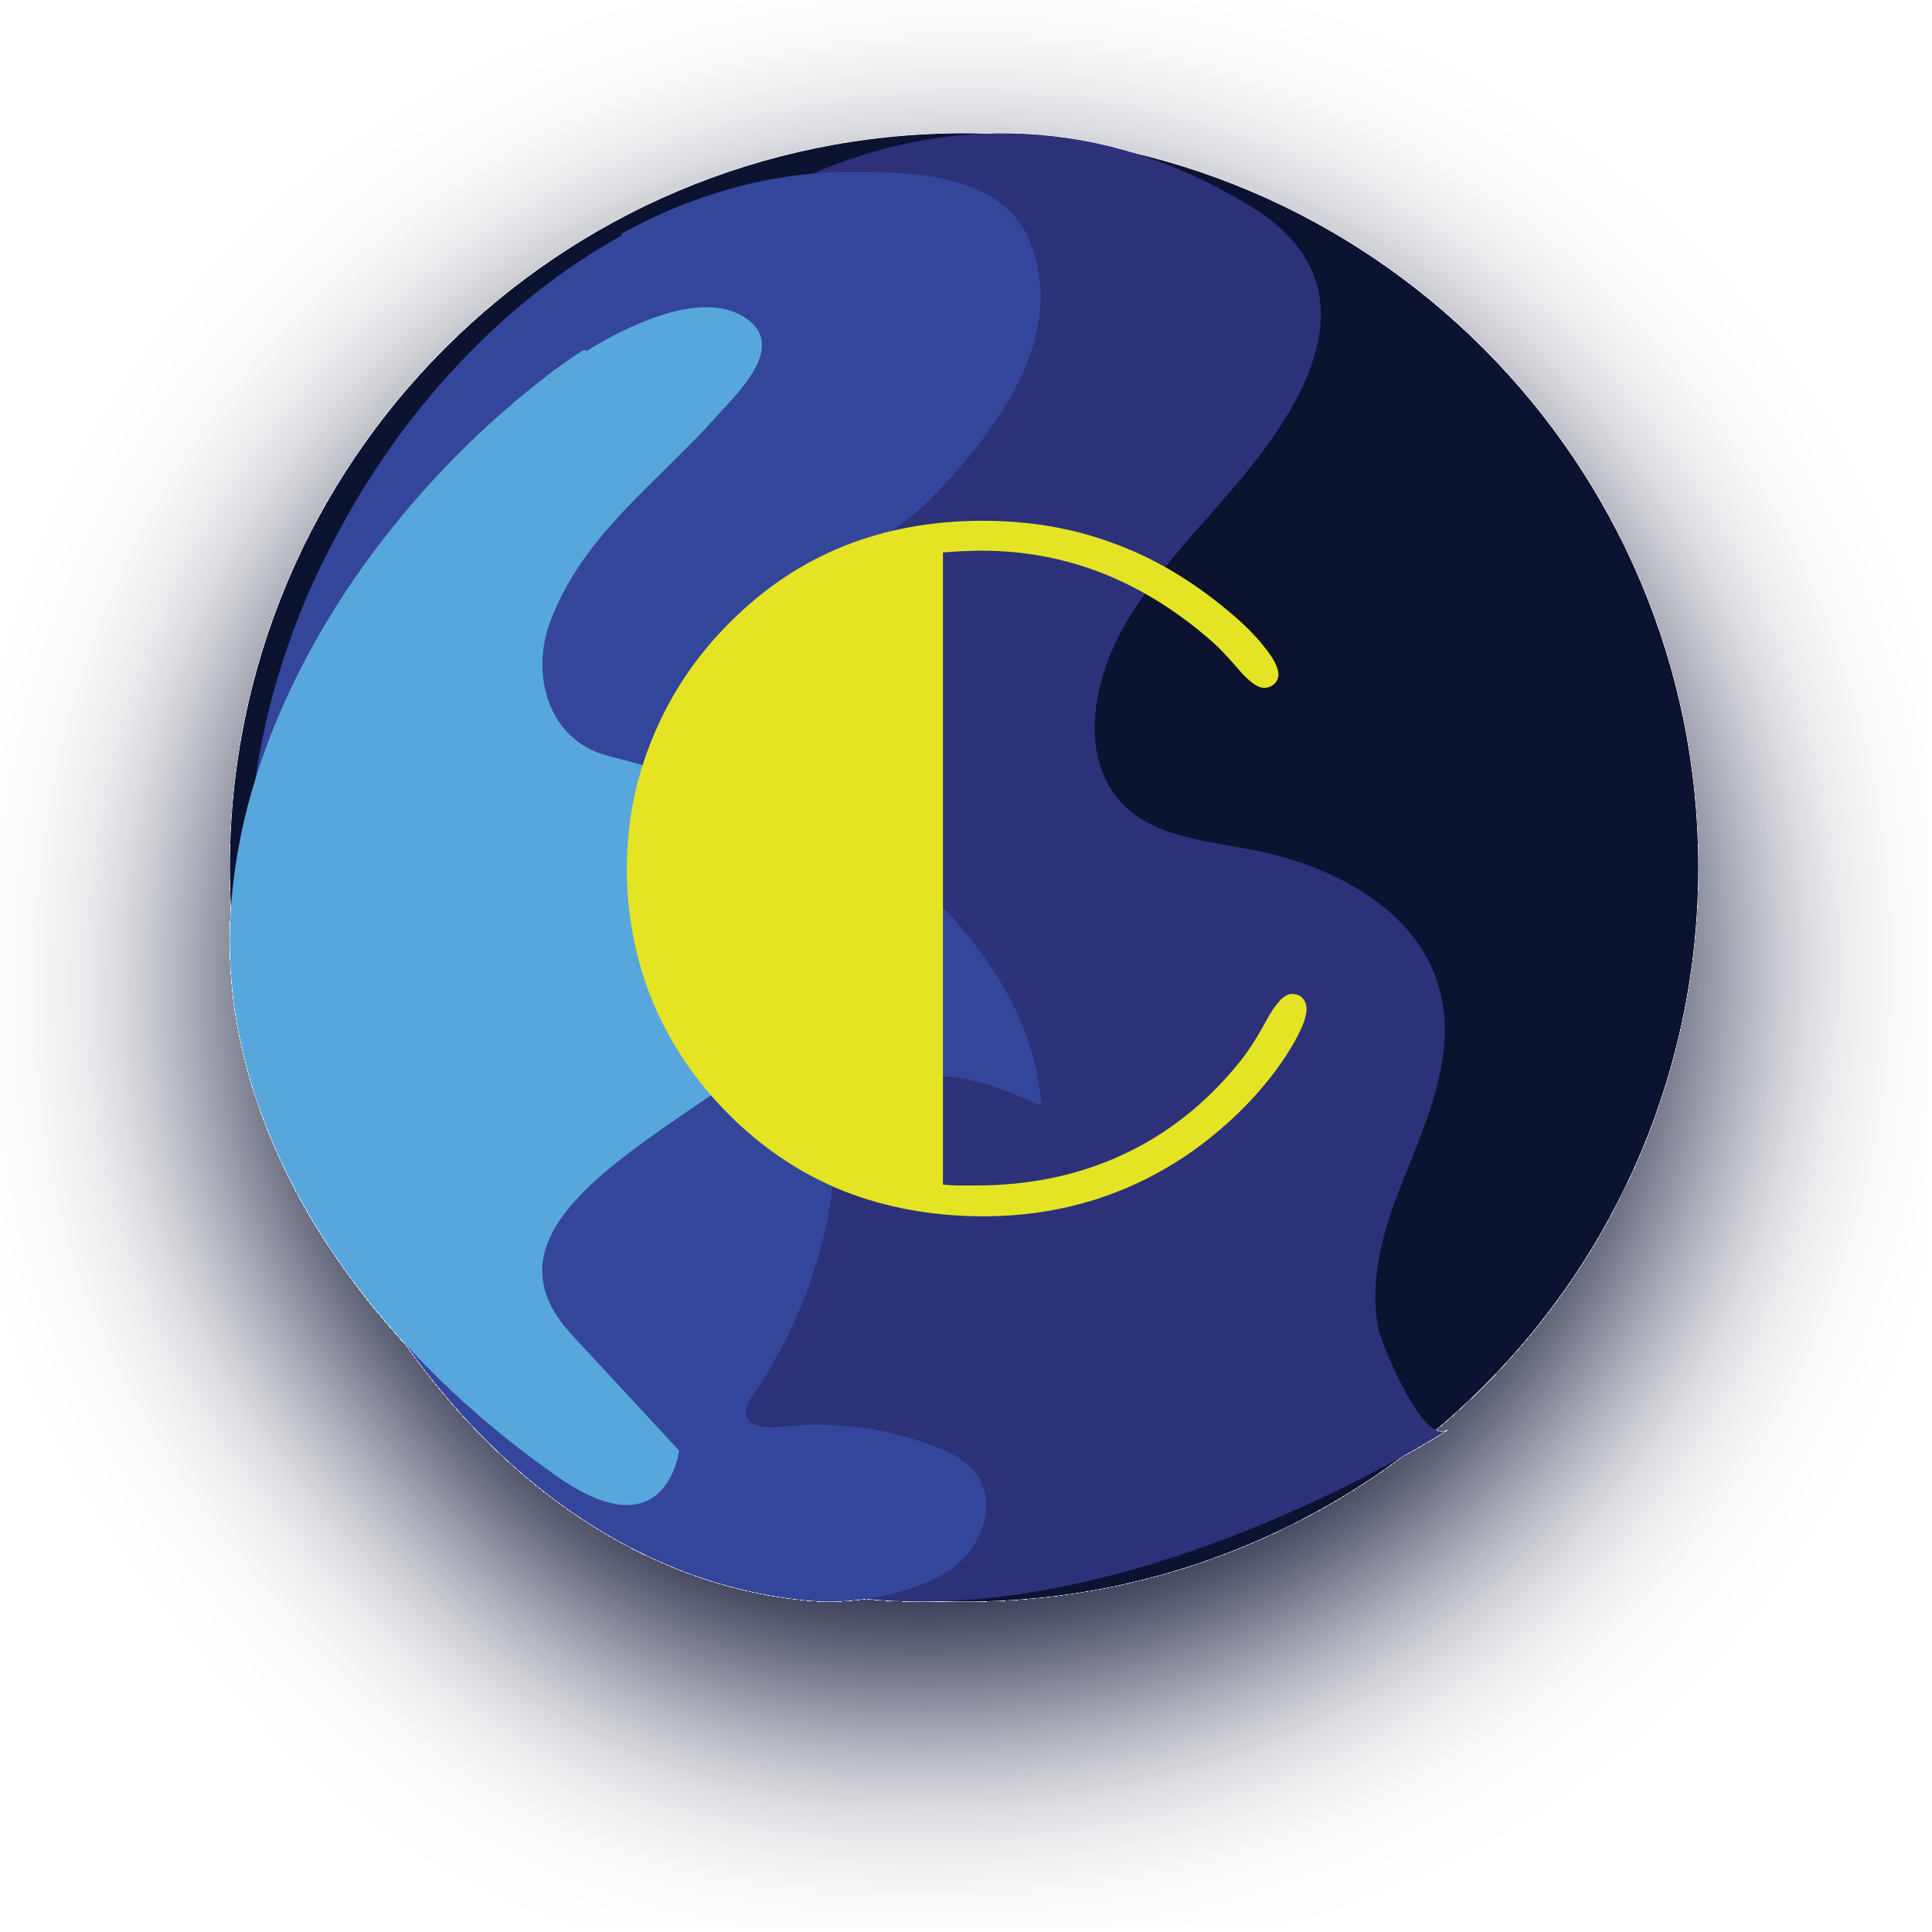
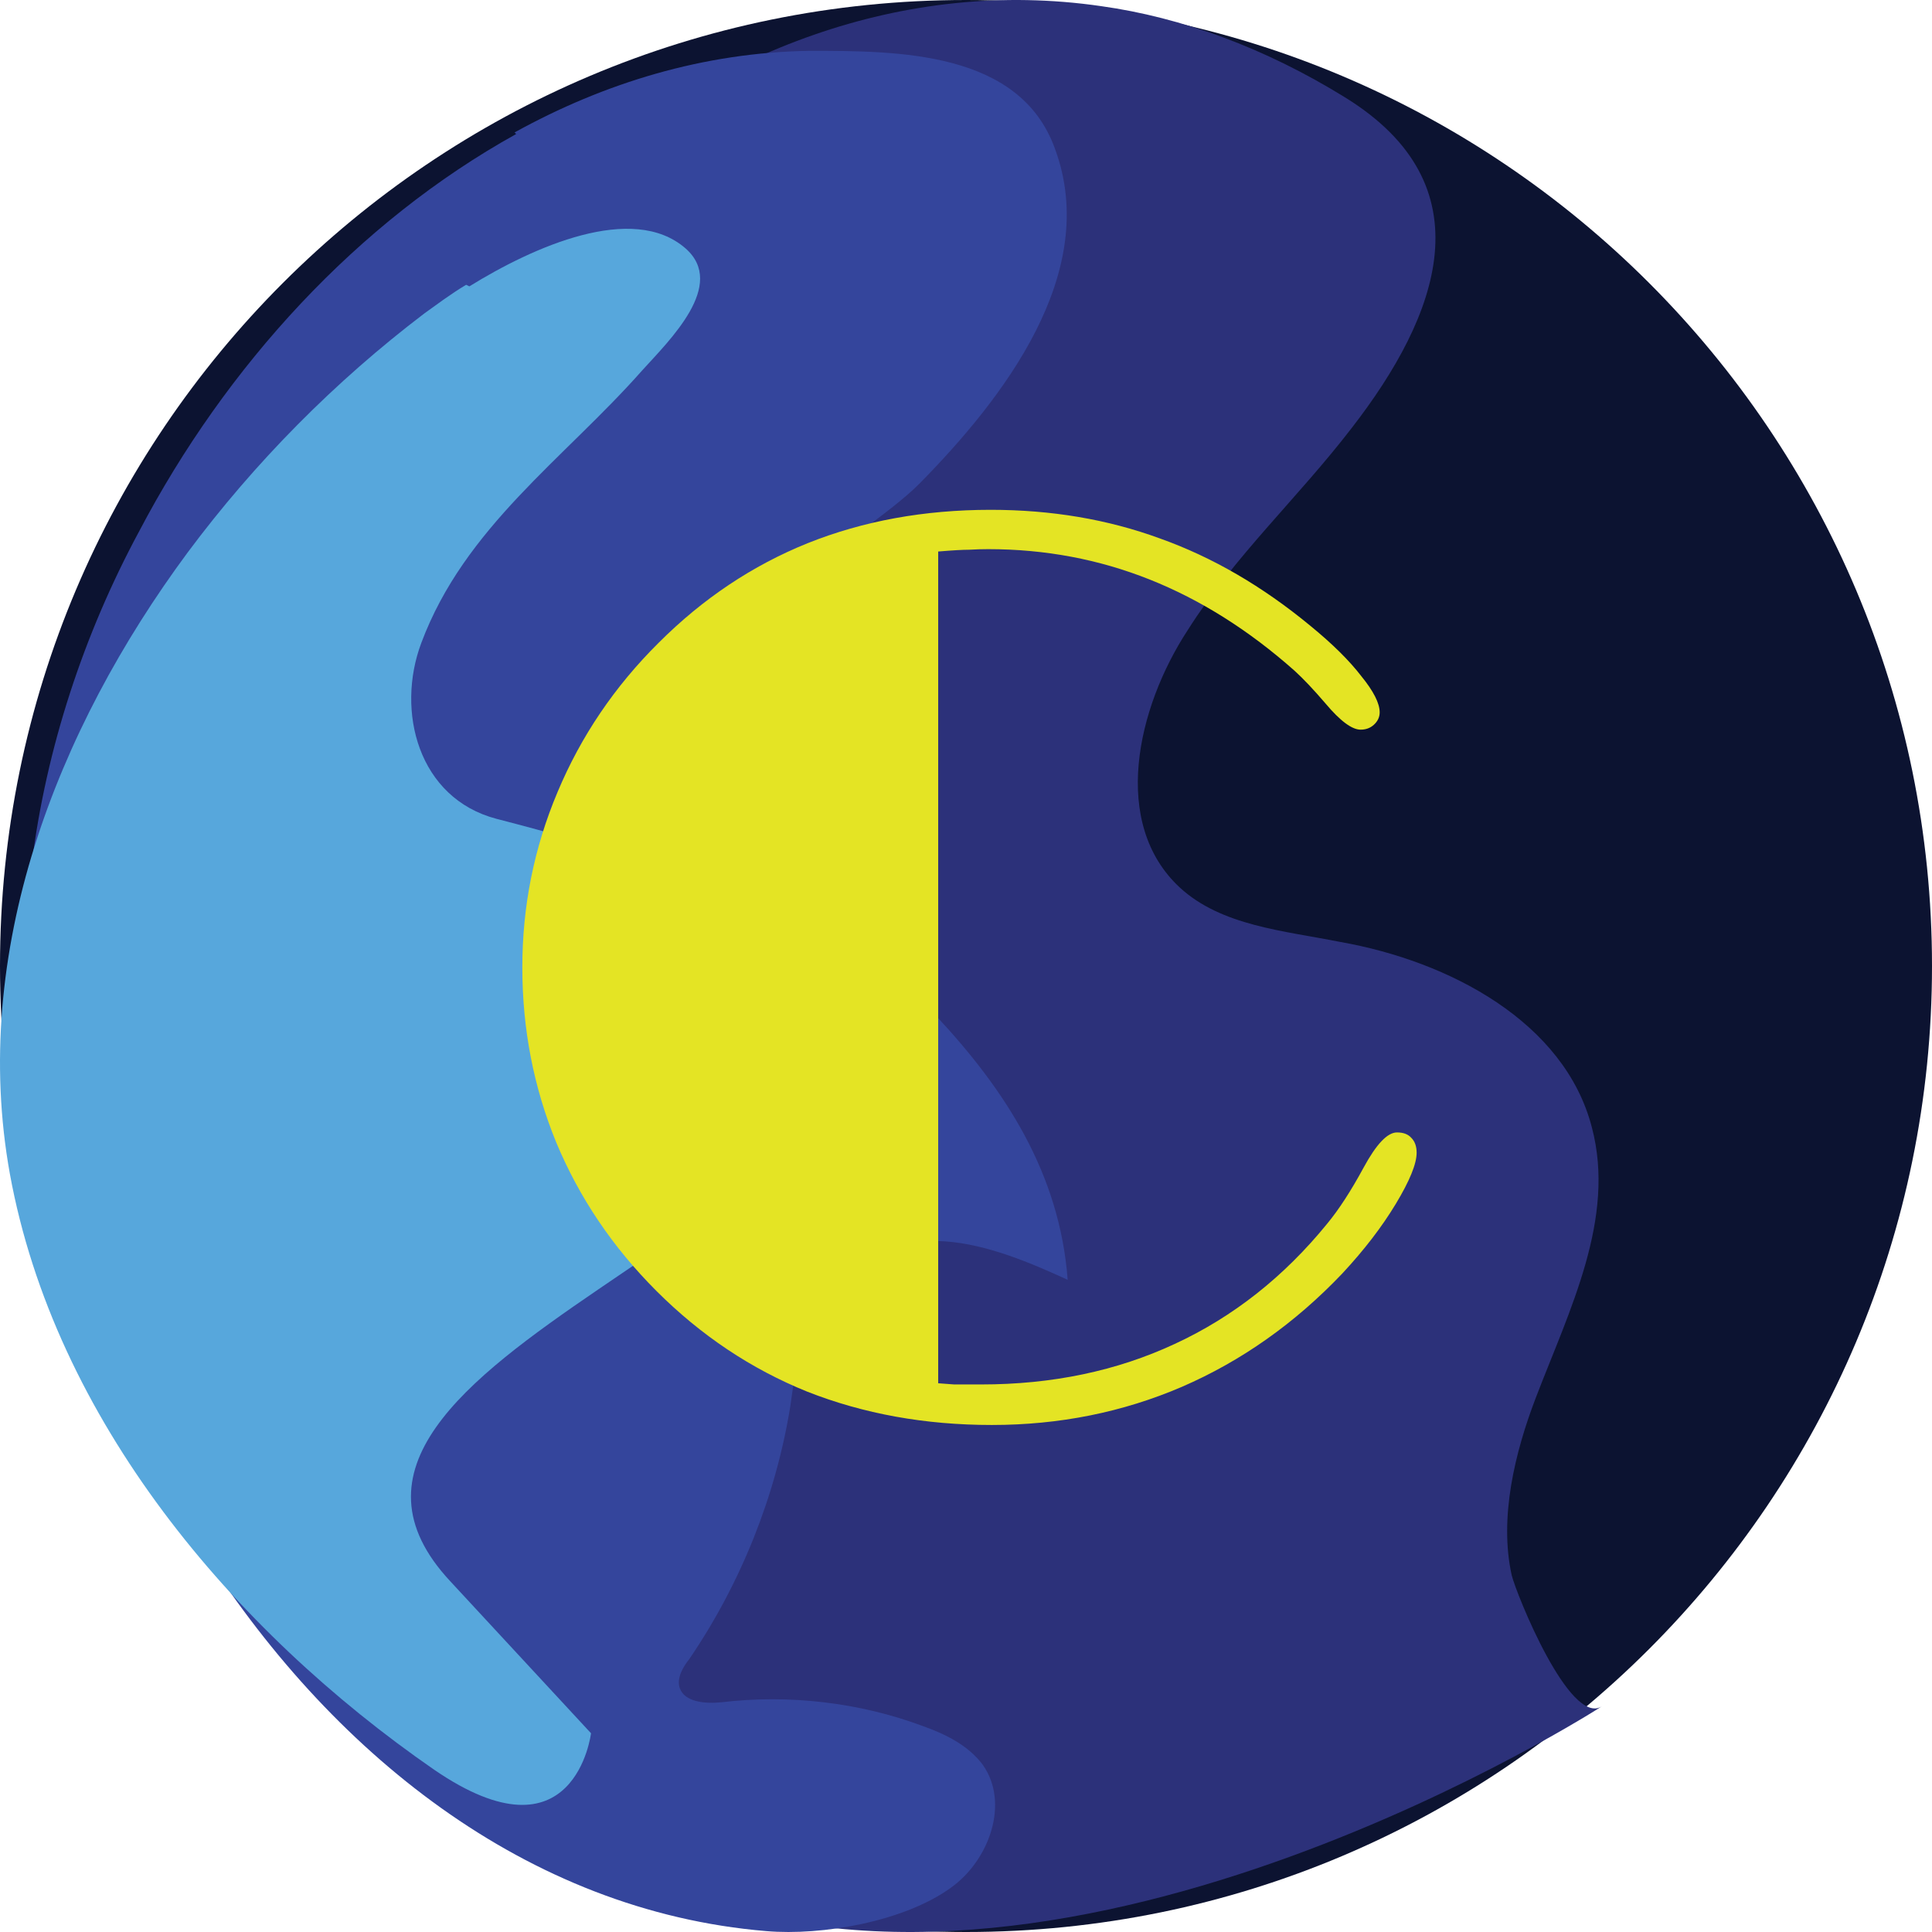
- <svg xmlns="http://www.w3.org/2000/svg" width="100" height="100" viewBox="0 0 100 100" fill="none">
-   <g filter="url(#filter0_d_879_2494)">
-     <path d="M49.9 82.9C70.887 82.9 87.9 65.887 87.9 44.9C87.9 23.913 70.887 6.9 49.9 6.9C28.913 6.9 11.9 23.913 11.9 44.9C11.9 65.887 28.913 82.9 49.9 82.9Z" fill="#0C1331" />
-     <path d="M55.219 7.142C58.373 7.583 61.653 8.778 64.807 10.729C70.421 14.19 68.529 19.287 65.059 23.754C62.978 26.46 60.454 28.788 58.625 31.683C56.606 34.766 55.597 39.297 58.31 41.813C59.95 43.324 62.41 43.513 64.618 43.953C68.907 44.708 73.449 47.099 74.522 51.252C75.468 54.839 73.638 58.426 72.314 61.886C71.494 64.026 70.863 66.606 71.367 68.871C71.557 69.626 73.638 74.786 74.9 74.031C74.9 74.031 54.209 87.371 38.755 81.33C32.446 78.876 29.04 70.192 26.958 64.403C23.678 55.154 22.101 44.897 23.3 35.081C25.129 18.846 39.638 4.877 55.219 7.142Z" fill="#2C317A" />
-     <path d="M32.141 12.11C35.673 10.159 39.583 8.963 43.746 8.9C47.215 8.9 52.008 8.9 53.395 12.74C55.224 17.65 51.314 22.623 48.097 25.896C45.764 28.288 37.376 32.632 38.574 36.597C38.826 37.416 39.394 38.045 40.025 38.675C45.322 44.088 53.269 48.872 53.9 57.245C52.386 56.552 50.746 55.86 49.107 55.734C47.467 55.608 45.575 56.111 44.502 57.37C43.367 58.692 43.241 60.518 42.989 62.218C42.421 65.743 41.034 69.205 39.015 72.163C38.763 72.478 38.511 72.919 38.637 73.296C38.826 73.863 39.646 73.926 40.277 73.863C42.926 73.548 45.701 73.863 48.224 74.807C49.107 75.122 49.99 75.563 50.557 76.318C51.63 77.829 50.81 80.095 49.296 81.165C47.467 82.487 44.25 83.053 42.043 82.865C23.185 81.291 10.949 57.874 13.157 40.815C13.724 36.346 15.175 31.876 17.382 27.785C20.788 21.301 25.96 15.636 32.204 12.173L32.141 12.11Z" fill="#34459C" />
-     <path d="M30.363 18.165C32.882 16.606 36.786 14.861 38.865 16.669C40.502 18.103 38.235 20.285 37.164 21.469C34.078 24.96 30.174 27.641 28.473 32.191C27.465 34.872 28.347 38.301 31.433 39.111C35.275 40.109 42.833 42.104 44.533 46.093C48.312 54.883 21.483 60.369 29.607 69.097L35.149 75.082C35.149 75.082 34.519 80.318 28.977 76.516C21.042 71.029 14.051 62.738 12.287 53.075C10.713 44.348 14.114 35.62 19.278 28.638C21.923 25.085 25.072 21.905 28.599 19.225C29.04 18.913 29.607 18.477 30.237 18.103L30.363 18.165Z" fill="#57A7DC" />
-   </g>
-   <path d="M48.806 61.314C48.994 61.33 49.205 61.345 49.439 61.361C49.689 61.361 50.041 61.361 50.494 61.361C53.291 61.361 55.83 60.83 58.111 59.767C60.408 58.705 62.408 57.127 64.111 55.033C64.564 54.486 65.041 53.752 65.541 52.83C66.041 51.908 66.478 51.447 66.853 51.447C67.103 51.447 67.291 51.517 67.416 51.658C67.556 51.798 67.627 51.994 67.627 52.244C67.627 52.681 67.353 53.353 66.806 54.259C66.259 55.166 65.556 56.08 64.697 57.002C62.837 58.955 60.736 60.439 58.392 61.455C56.064 62.455 53.572 62.955 50.916 62.955C48.291 62.955 45.869 62.517 43.65 61.642C41.447 60.752 39.47 59.431 37.72 57.681C36.002 55.962 34.689 54.017 33.783 51.845C32.892 49.673 32.447 47.377 32.447 44.955C32.447 42.548 32.908 40.252 33.83 38.064C34.752 35.861 36.08 33.9 37.814 32.181C39.548 30.447 41.502 29.142 43.673 28.267C45.861 27.392 48.259 26.955 50.869 26.955C53.259 26.955 55.478 27.33 57.525 28.08C59.587 28.814 61.564 29.962 63.455 31.525C64.314 32.228 64.978 32.884 65.447 33.494C65.931 34.087 66.173 34.564 66.173 34.923C66.173 35.111 66.095 35.275 65.939 35.416C65.798 35.541 65.627 35.603 65.423 35.603C65.08 35.603 64.619 35.259 64.041 34.572C63.572 34.025 63.166 33.595 62.822 33.283C61.025 31.689 59.127 30.494 57.127 29.697C55.127 28.9 53.009 28.502 50.775 28.502C50.541 28.502 50.291 28.509 50.025 28.525C49.775 28.525 49.369 28.549 48.806 28.595V61.314Z" fill="#E4E424" />
-   <defs>
-     <filter id="filter0_d_879_2494" x="-5.72205e-06" y="2.47955e-05" width="99.8" height="99.8" filterUnits="userSpaceOnUse" color-interpolation-filters="sRGB">
-       <feFlood flood-opacity="0" result="BackgroundImageFix" />
-       <feColorMatrix in="SourceAlpha" type="matrix" values="0 0 0 0 0 0 0 0 0 0 0 0 0 0 0 0 0 0 127 0" result="hardAlpha" />
-       <feOffset dy="5" />
-       <feGaussianBlur stdDeviation="5.95" />
-       <feComposite in2="hardAlpha" operator="out" />
-       <feColorMatrix type="matrix" values="0 0 0 0 0.047 0 0 0 0 0.075 0 0 0 0 0.192 0 0 0 1 0" />
-       <feBlend mode="normal" in2="BackgroundImageFix" result="effect1_dropShadow_879_2494" />
-       <feBlend mode="normal" in="SourceGraphic" in2="effect1_dropShadow_879_2494" result="shape" />
-     </filter>
-   </defs>
+ <svg xmlns="http://www.w3.org/2000/svg" width="76" height="76" viewBox="0 0 76 76" fill="none">
+   <path d="M38 76C58.987 76 76 58.987 76 38C76 17.013 58.987 0 38 0C17.013 0 0 17.013 0 38C0 58.987 17.013 76 38 76Z" fill="#0C1331" />
+   <path d="M43.319 0.242C46.473 0.683 49.753 1.878 52.907 3.829C58.521 7.29 56.629 12.386 53.159 16.854C51.078 19.56 48.554 21.888 46.725 24.783C44.706 27.866 43.697 32.397 46.41 34.913C48.05 36.424 50.51 36.612 52.718 37.053C57.007 37.808 61.549 40.199 62.621 44.352C63.568 47.939 61.738 51.526 60.414 54.986C59.594 57.126 58.963 59.706 59.468 61.971C59.657 62.726 61.738 67.886 63 67.131C63 67.131 42.309 80.471 26.855 74.43C20.546 71.976 17.14 63.292 15.058 57.503C11.778 48.254 10.201 37.997 11.4 28.181C13.229 11.946 27.738 -2.023 43.319 0.242Z" fill="#2C317A" />
+   <path d="M20.241 5.21C23.773 3.259 27.683 2.063 31.846 2C35.315 2 40.108 2 41.495 5.84C43.325 10.75 39.414 15.723 36.197 18.996C33.864 21.388 25.476 25.732 26.674 29.697C26.926 30.516 27.494 31.145 28.125 31.775C33.422 37.188 41.369 41.972 42 50.344C40.486 49.652 38.846 48.96 37.207 48.834C35.567 48.708 33.675 49.211 32.602 50.47C31.467 51.792 31.341 53.618 31.089 55.317C30.521 58.843 29.134 62.305 27.115 65.263C26.863 65.578 26.611 66.019 26.737 66.396C26.926 66.963 27.746 67.026 28.377 66.963C31.026 66.648 33.801 66.963 36.324 67.907C37.207 68.222 38.09 68.662 38.657 69.418C39.73 70.929 38.91 73.195 37.396 74.265C35.567 75.587 32.35 76.153 30.143 75.965C11.285 74.391 -0.951 50.974 1.257 33.915C1.824 29.446 3.275 24.976 5.482 20.885C8.888 14.401 14.06 8.736 20.304 5.273L20.241 5.21Z" fill="#34459C" />
+   <path d="M18.463 11.265C20.982 9.706 24.887 7.961 26.965 9.769C28.602 11.203 26.335 13.384 25.264 14.569C22.178 18.06 18.274 20.741 16.573 25.291C15.566 27.972 16.447 31.401 19.533 32.211C23.375 33.209 30.933 35.204 32.633 39.193C36.412 47.983 9.582 53.469 17.707 62.197L23.249 68.182C23.249 68.182 22.619 73.418 17.077 69.615C9.142 64.129 2.151 55.838 0.388 46.175C-1.187 37.448 2.214 28.72 7.378 21.738C10.023 18.185 13.172 15.005 16.699 12.325C17.14 12.013 17.707 11.577 18.337 11.203L18.463 11.265Z" fill="#57A7DC" />
+   <path d="M36.906 54.414C37.094 54.43 37.305 54.445 37.539 54.461C37.789 54.461 38.141 54.461 38.594 54.461C41.391 54.461 43.93 53.93 46.211 52.867C48.508 51.805 50.508 50.227 52.211 48.133C52.664 47.586 53.141 46.852 53.641 45.93C54.141 45.008 54.578 44.547 54.953 44.547C55.203 44.547 55.391 44.617 55.516 44.758C55.656 44.898 55.727 45.094 55.727 45.344C55.727 45.781 55.453 46.453 54.906 47.359C54.359 48.266 53.656 49.18 52.797 50.102C50.938 52.055 48.836 53.539 46.492 54.555C44.164 55.555 41.672 56.055 39.016 56.055C36.391 56.055 33.969 55.617 31.75 54.742C29.547 53.852 27.57 52.531 25.82 50.781C24.102 49.062 22.789 47.117 21.883 44.945C20.992 42.773 20.547 40.477 20.547 38.055C20.547 35.648 21.008 33.352 21.93 31.164C22.852 28.961 24.18 27 25.914 25.281C27.648 23.547 29.602 22.242 31.773 21.367C33.961 20.492 36.359 20.055 38.969 20.055C41.359 20.055 43.578 20.43 45.625 21.18C47.688 21.914 49.664 23.062 51.555 24.625C52.414 25.328 53.078 25.984 53.547 26.594C54.031 27.188 54.273 27.664 54.273 28.023C54.273 28.211 54.195 28.375 54.039 28.516C53.898 28.641 53.727 28.703 53.523 28.703C53.18 28.703 52.719 28.359 52.141 27.672C51.672 27.125 51.266 26.695 50.922 26.383C49.125 24.789 47.227 23.594 45.227 22.797C43.227 22 41.109 21.602 38.875 21.602C38.641 21.602 38.391 21.609 38.125 21.625C37.875 21.625 37.469 21.648 36.906 21.695V54.414Z" fill="#E4E424" />
</svg>
